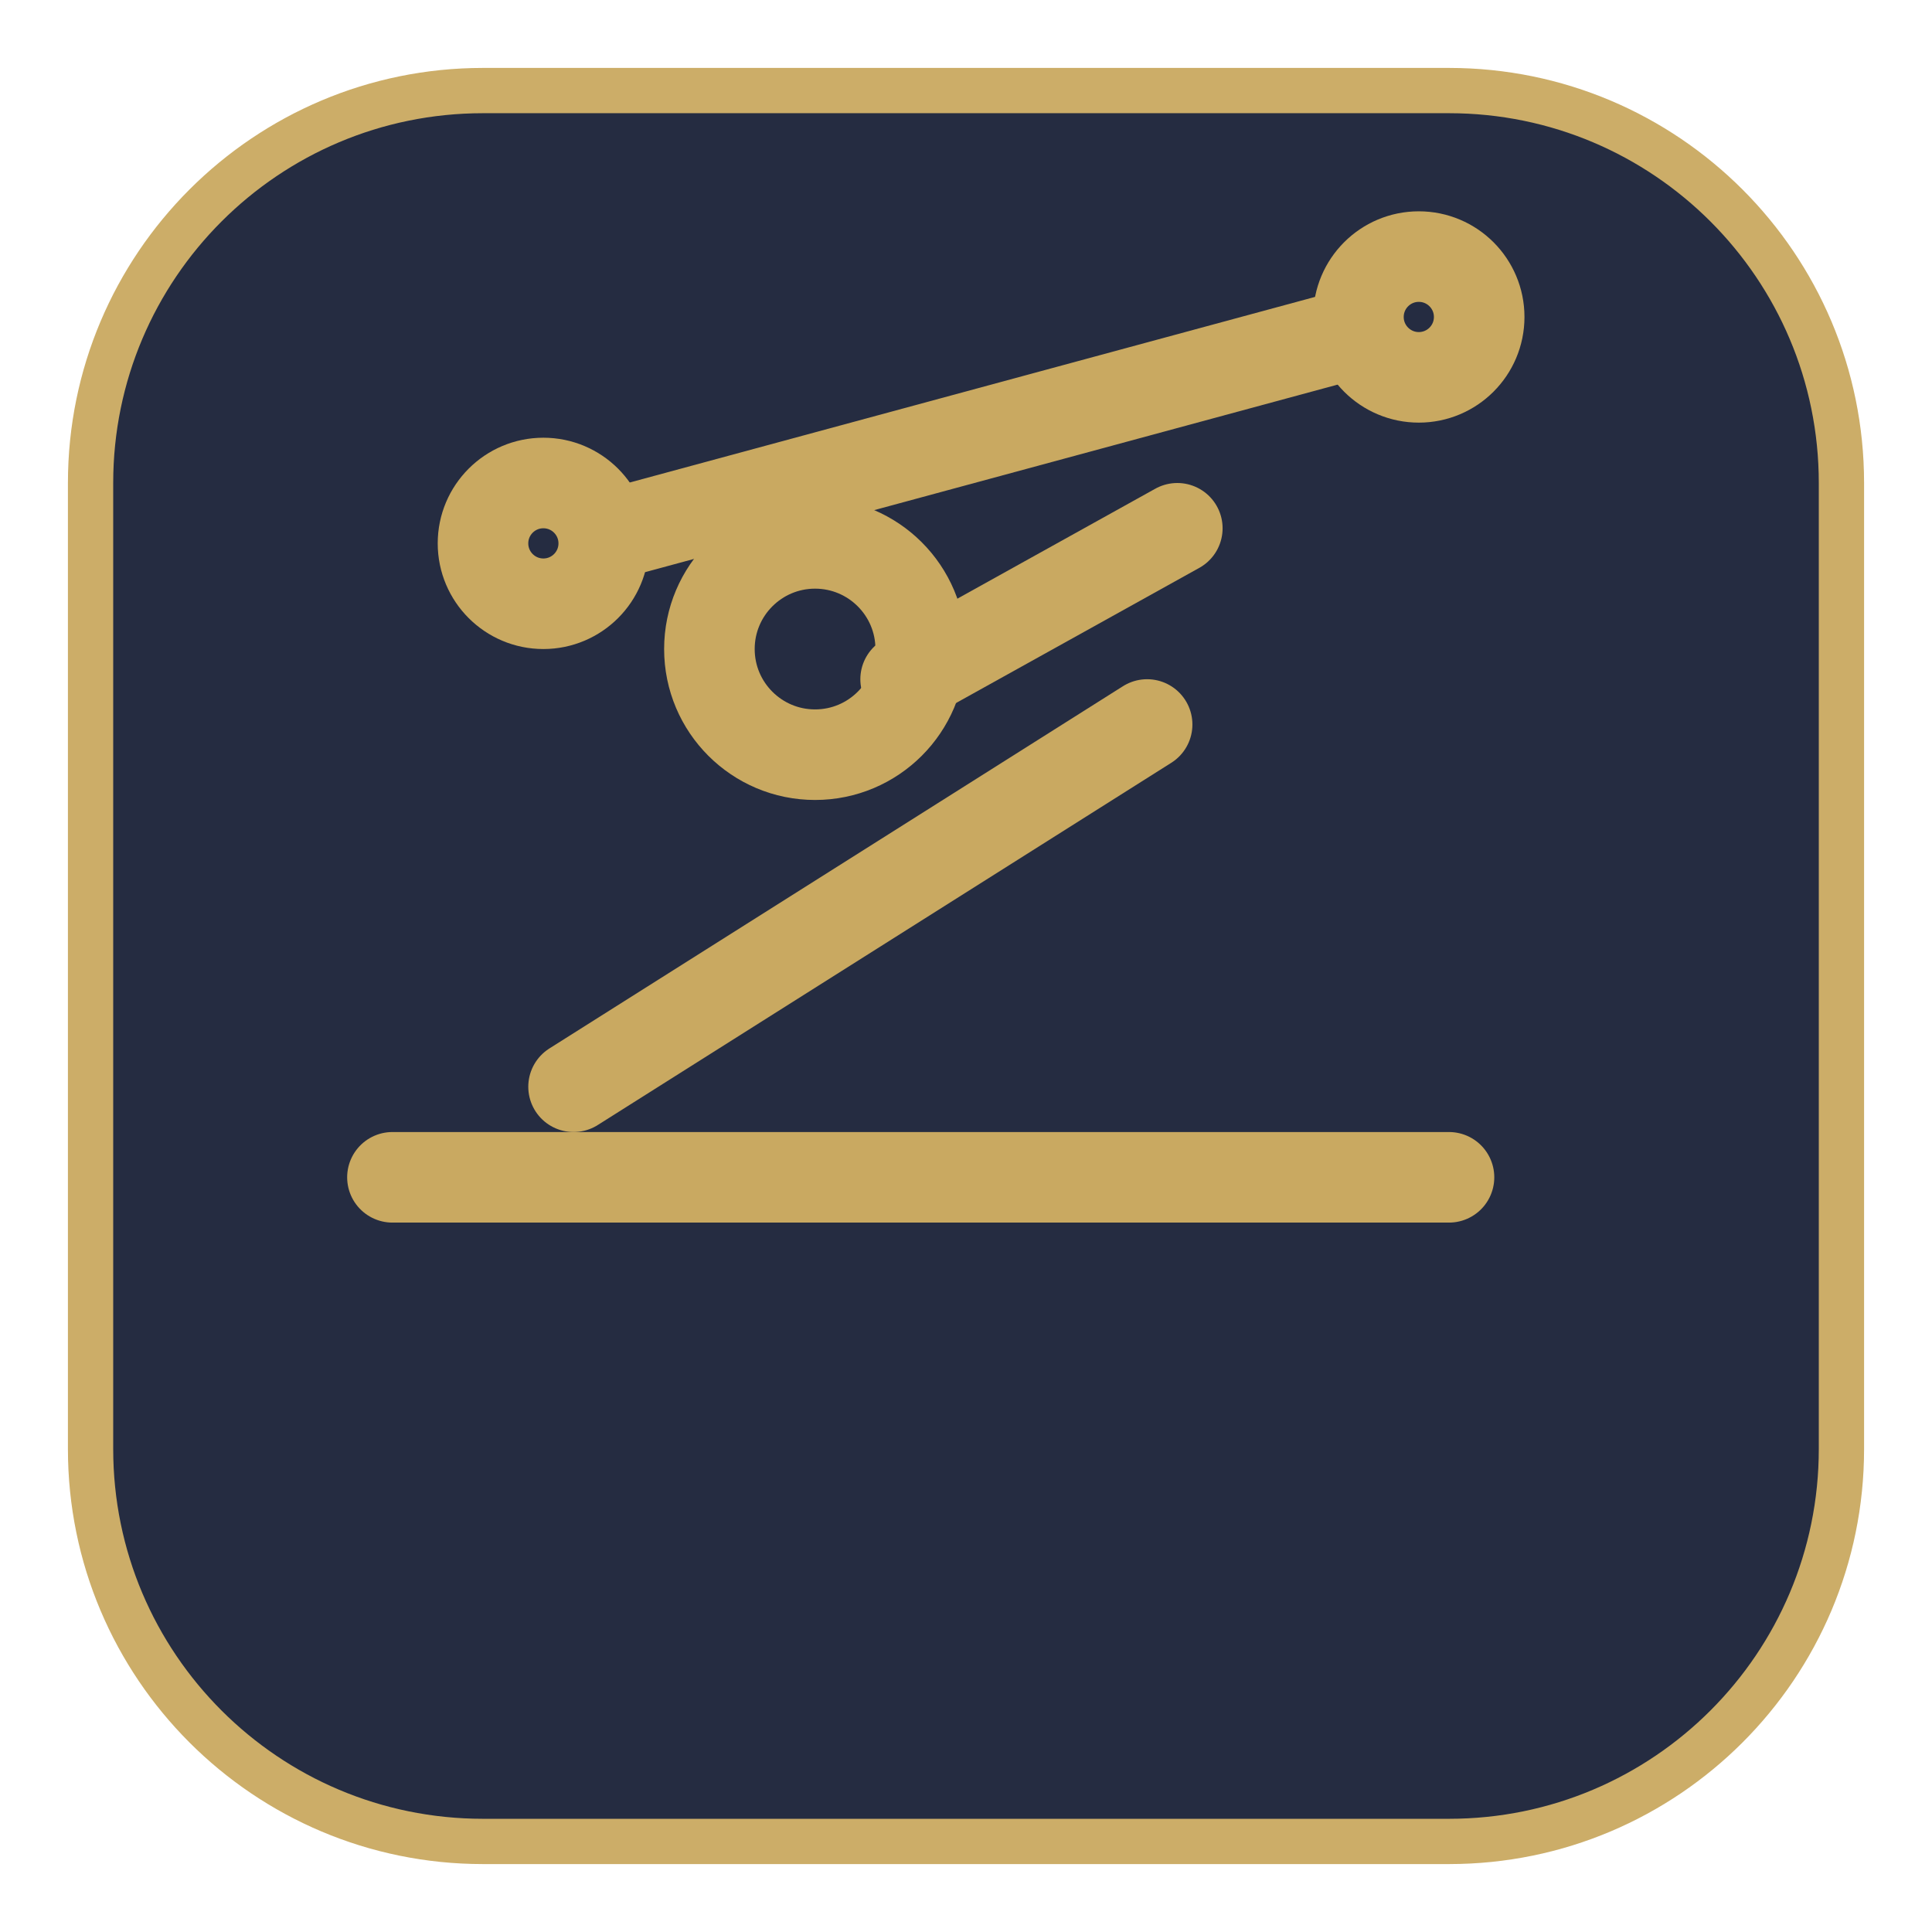
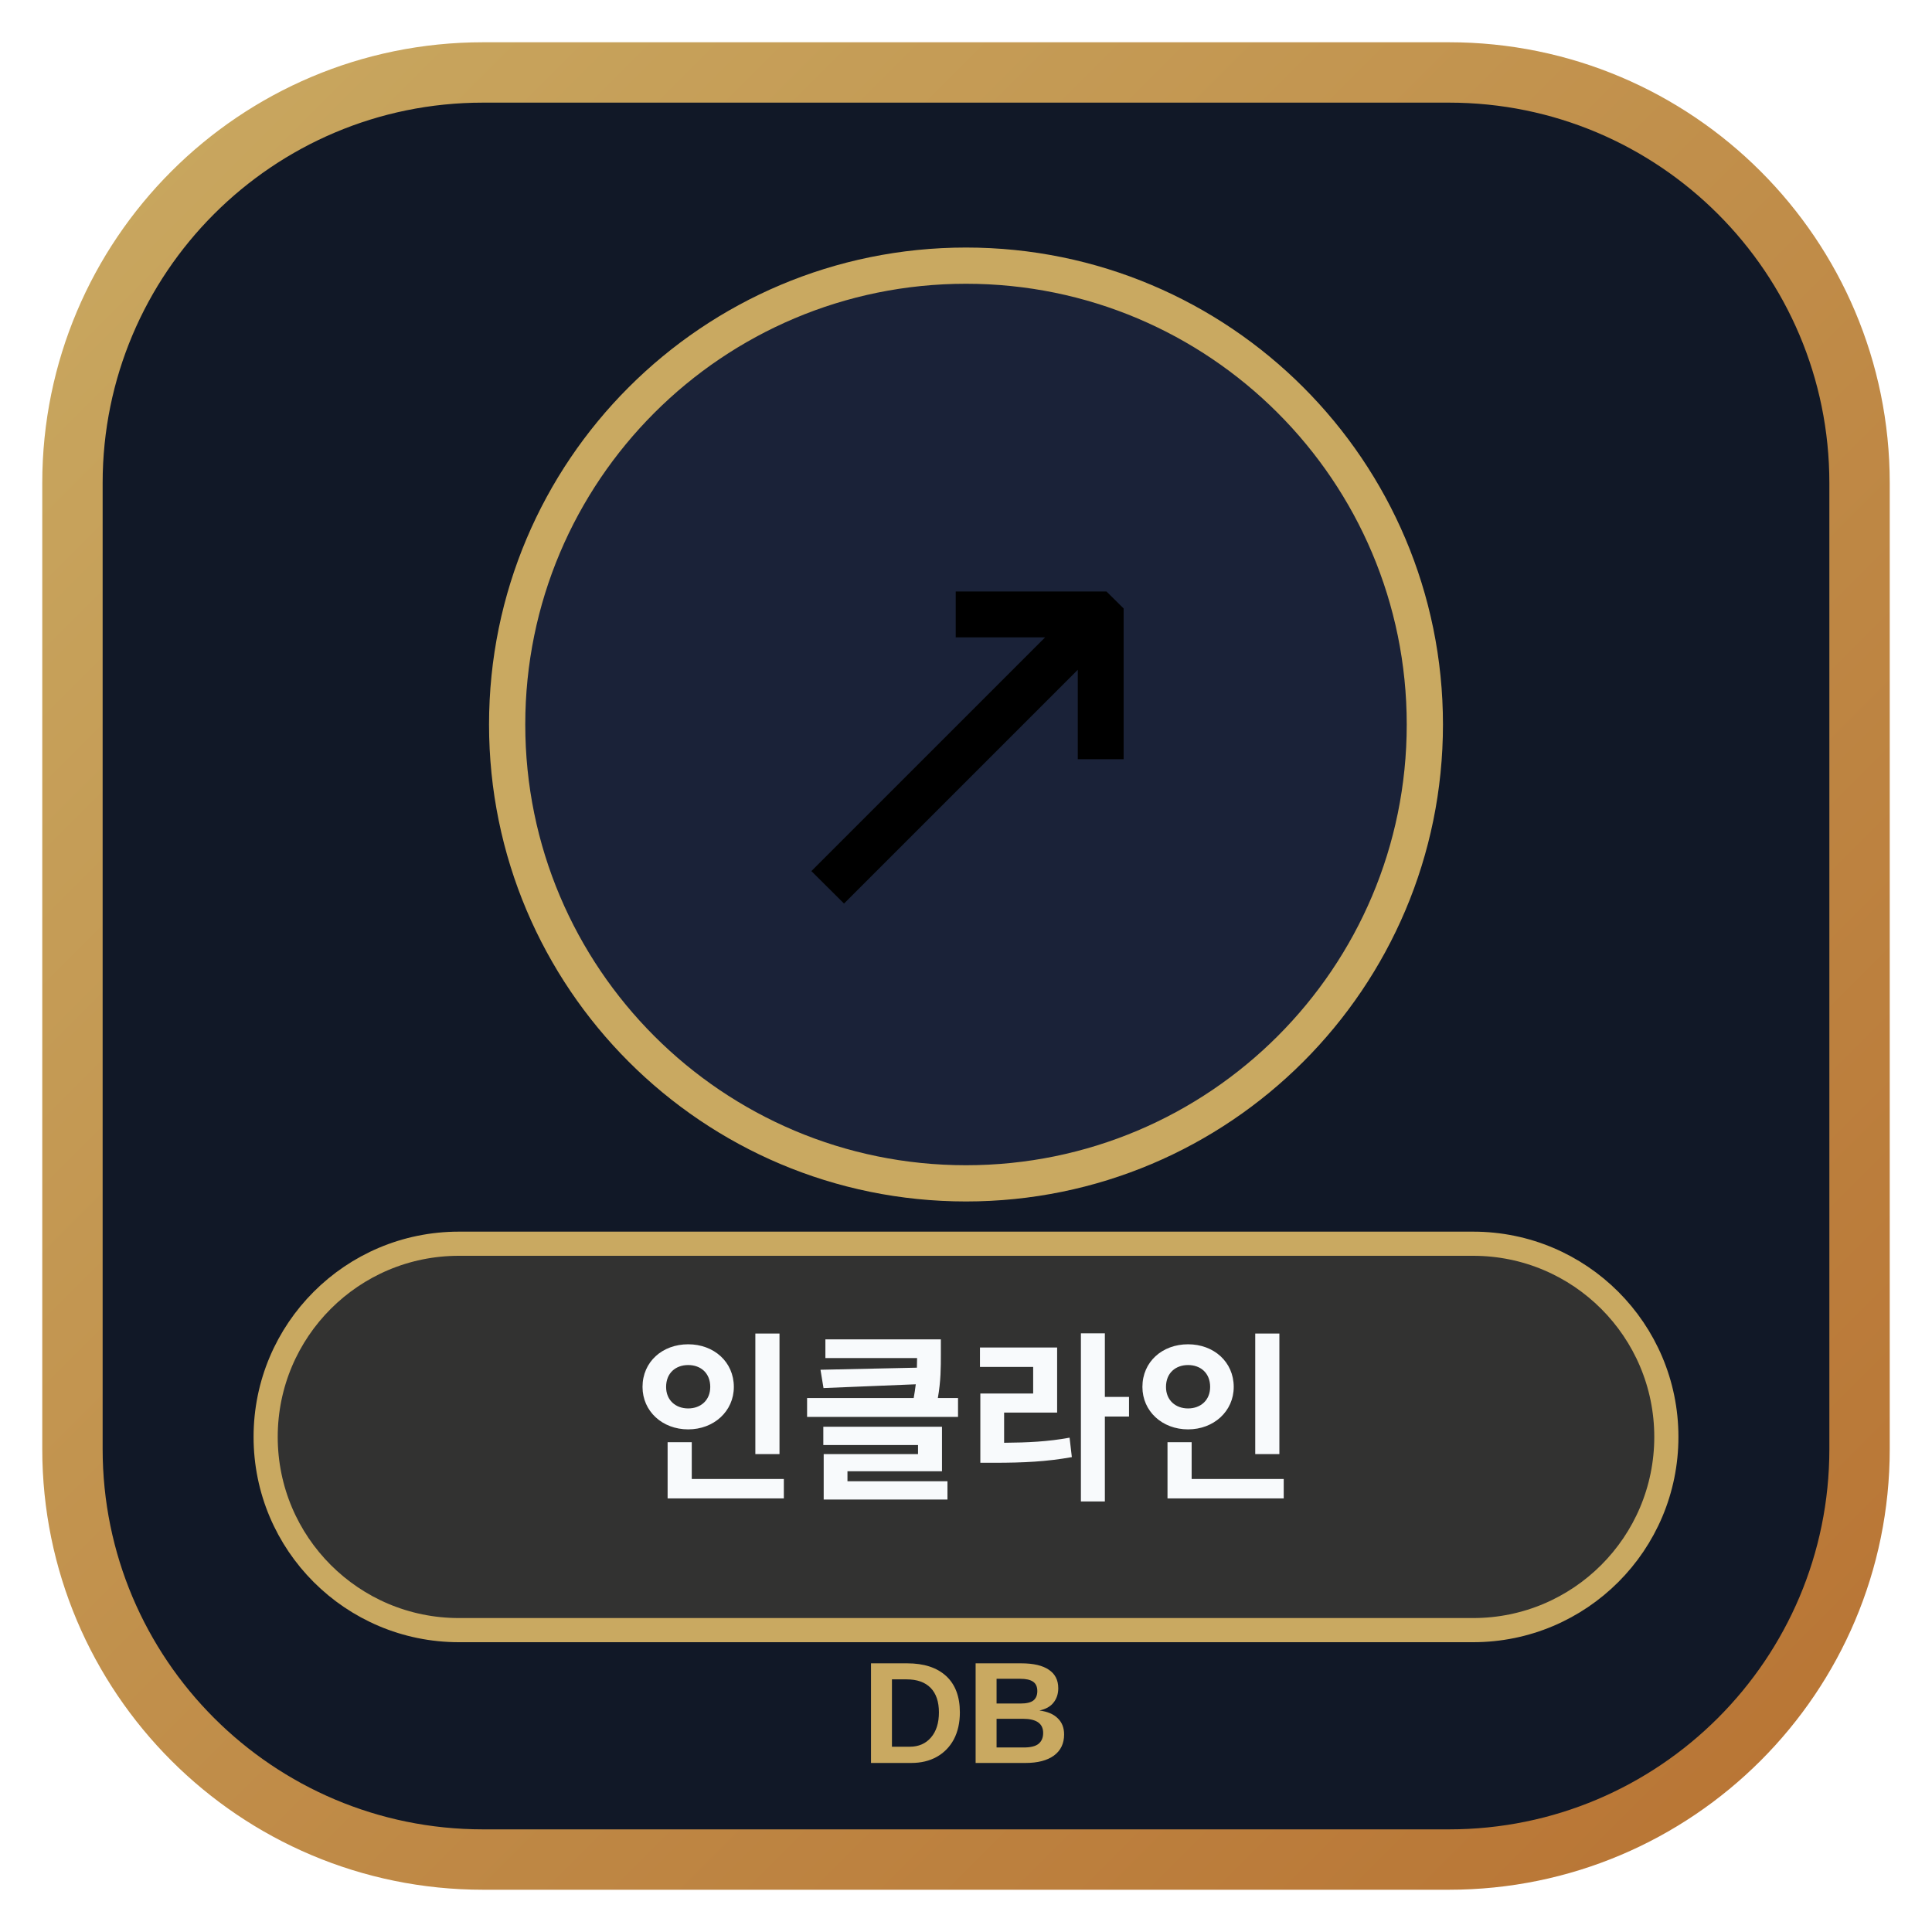
- <svg xmlns="http://www.w3.org/2000/svg" viewBox="0 0 128 128" role="img" aria-label="inclineDb">
-   <rect x="6" y="6" width="116" height="116" rx="26" fill="#1A2238" stroke="#C9A961" stroke-width="3" opacity=".95" />
-   <g fill="none" stroke="#C9A961" stroke-width="6" stroke-linecap="round" stroke-linejoin="round">
-     <line x1="26" y1="78" x2="96" y2="78" />
-     <line x1="38" y1="72" x2="76" y2="48" />
-     <circle cx="54" cy="43" r="7" />
-     <line x1="60" y1="45" x2="78" y2="35" />
-     <line x1="42" y1="35" x2="90" y2="22" />
-     <circle cx="36" cy="36" r="4" />
-     <circle cx="94" cy="21" r="4" />
-   </g>
+ <svg xmlns="http://www.w3.org/2000/svg" viewBox="0 0 160 160" role="img" aria-label="인클라인">
+   <defs>
+     <linearGradient id="g" x1="0" x2="1" y1="0" y2="1">
+       <stop offset="0" stop-color="#C9A961" />
+       <stop offset="1" stop-color="#B87333" />
+     </linearGradient>
+   </defs>
+   <rect x="6" y="6" width="148" height="148" rx="34" fill="#111827" stroke="url(#g)" stroke-width="5" />
+   <circle cx="80" cy="60" r="38" fill="#1A2238" stroke="#C9A961" stroke-width="3" />
+   <text x="80" y="76" text-anchor="middle" font-size="46" font-family="Apple Color Emoji, Segoe UI Emoji, Noto Color Emoji, sans-serif">↗️</text>
+   <rect x="22" y="103" width="116" height="32" rx="16" fill="rgba(201,169,97,.18)" stroke="#C9A961" stroke-width="2" />
+   <text x="80" y="123" text-anchor="middle" fill="#F8FAFC" font-size="15" font-family="Arial, sans-serif" font-weight="900">인클라인</text>
+   <text x="80" y="146" text-anchor="middle" fill="#C9A961" font-size="12" font-family="Arial, sans-serif" font-weight="900">DB</text>
</svg>
